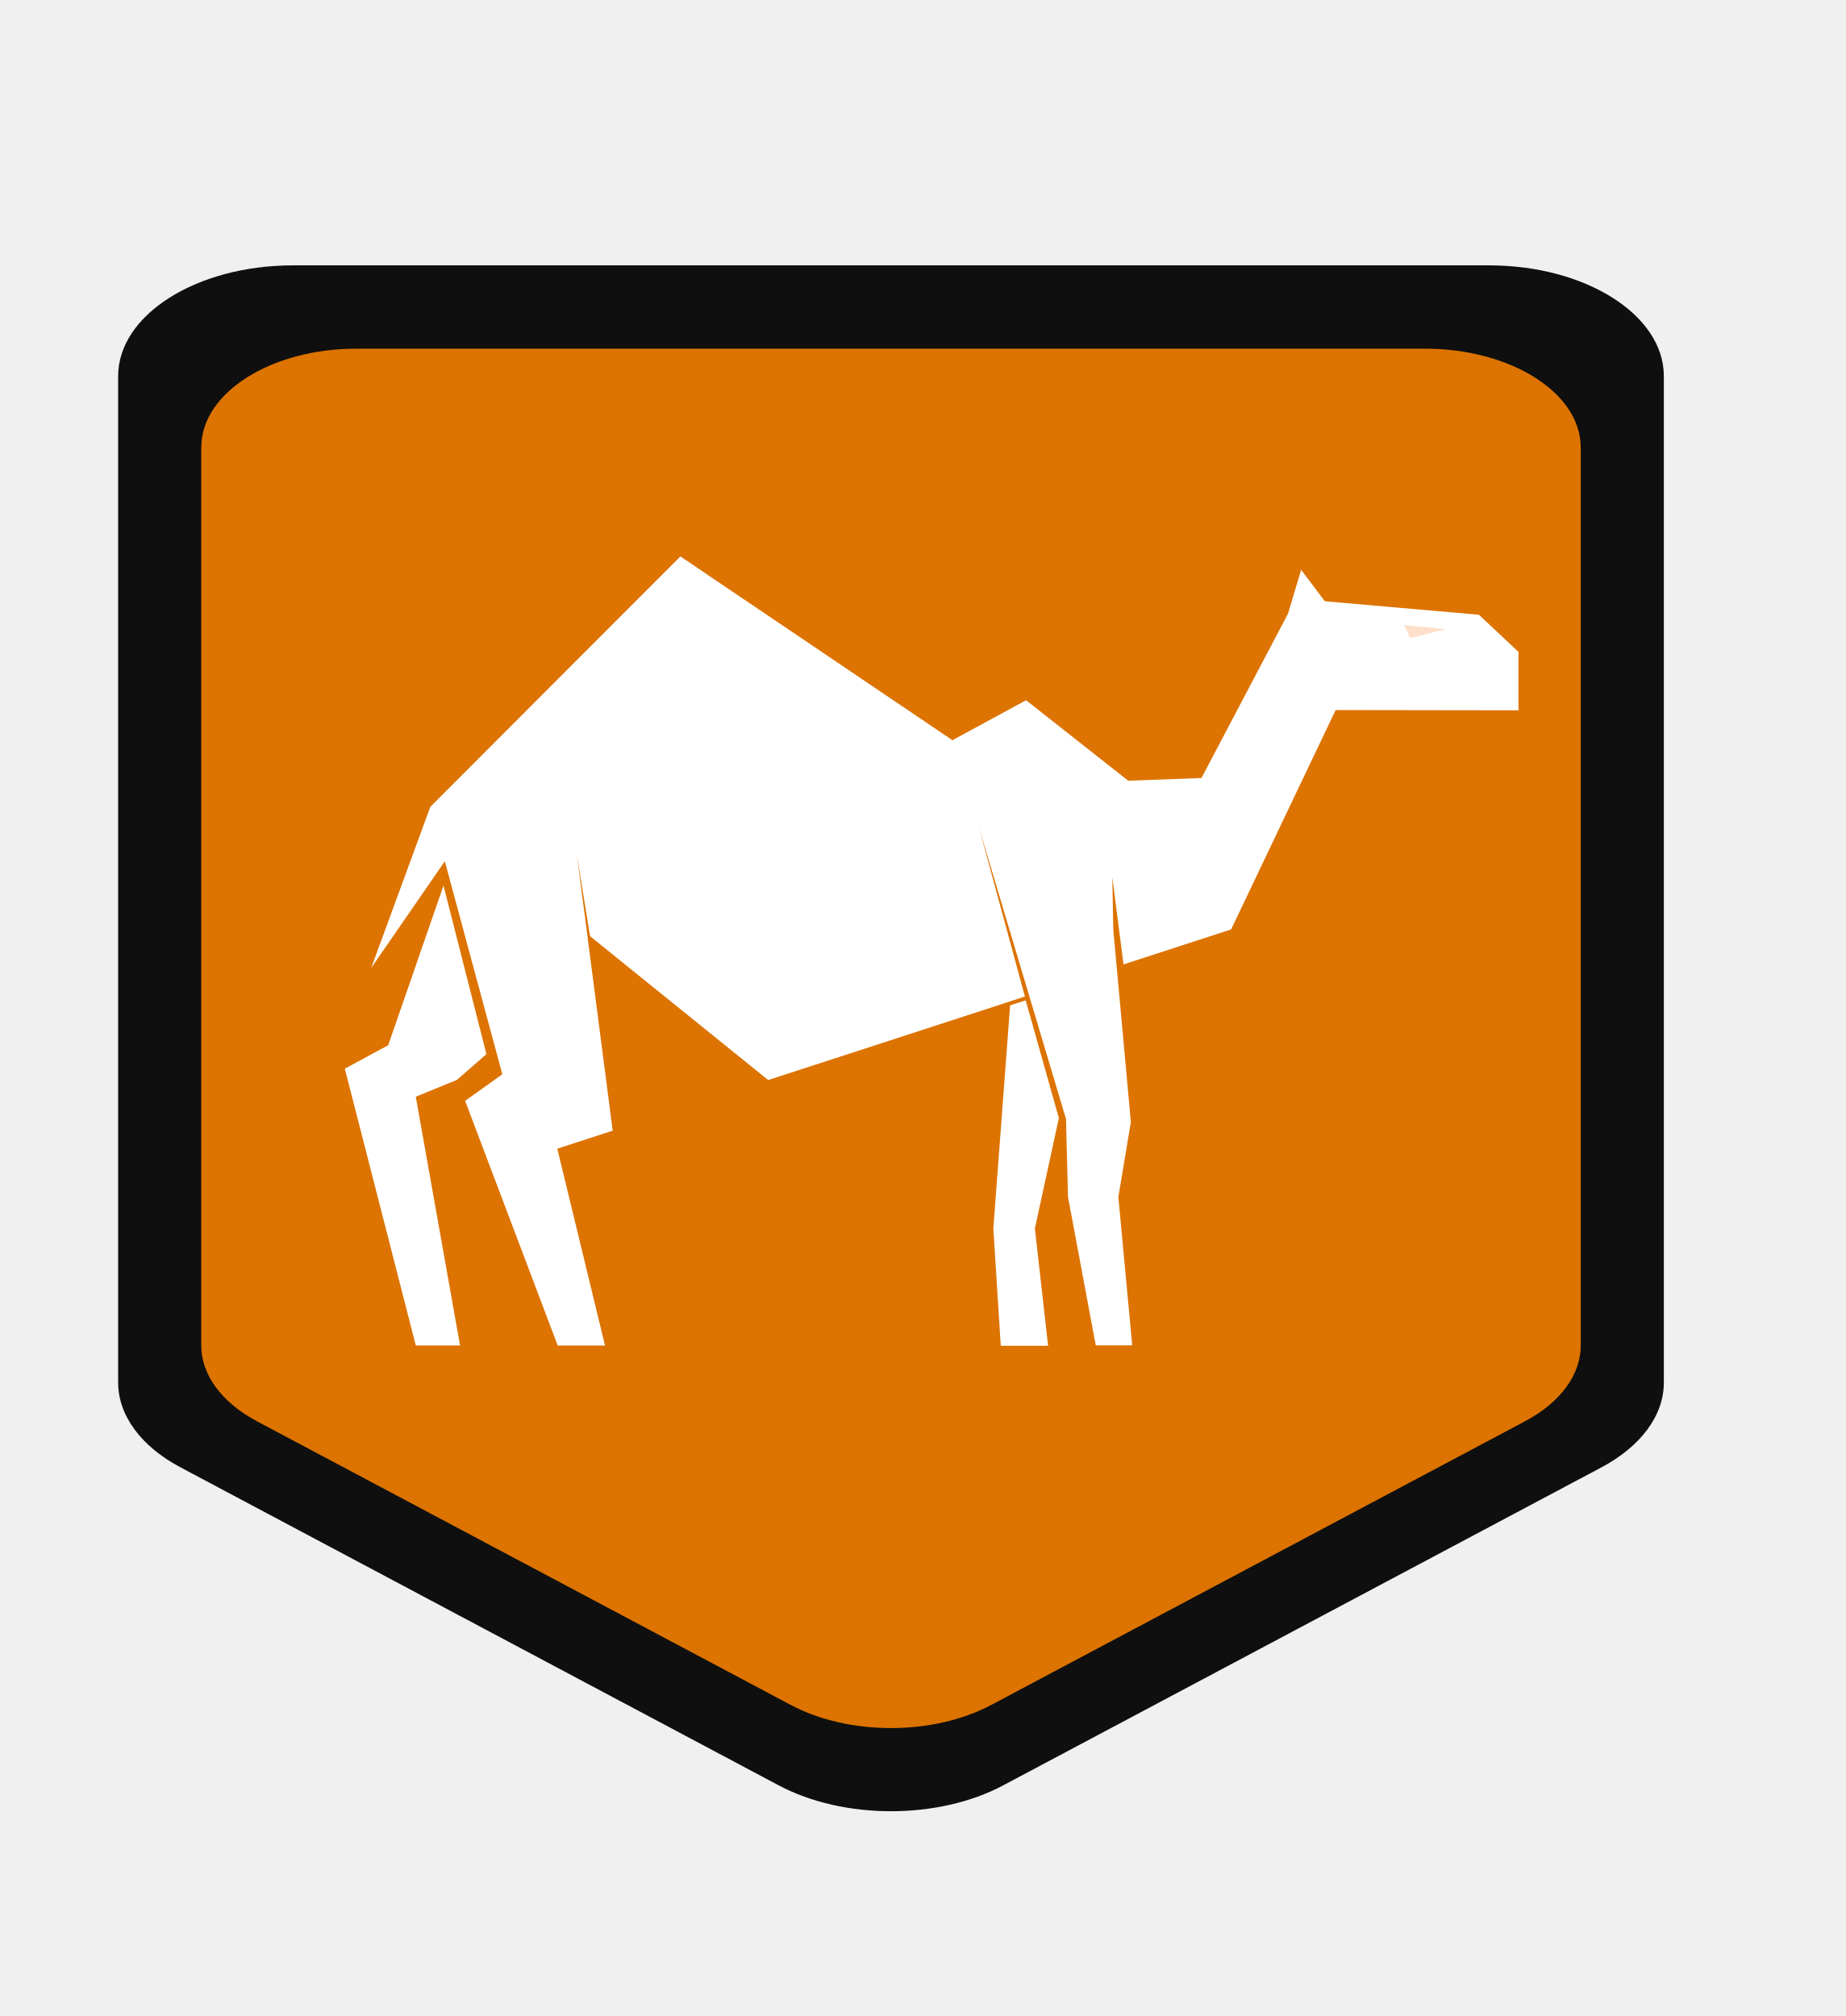
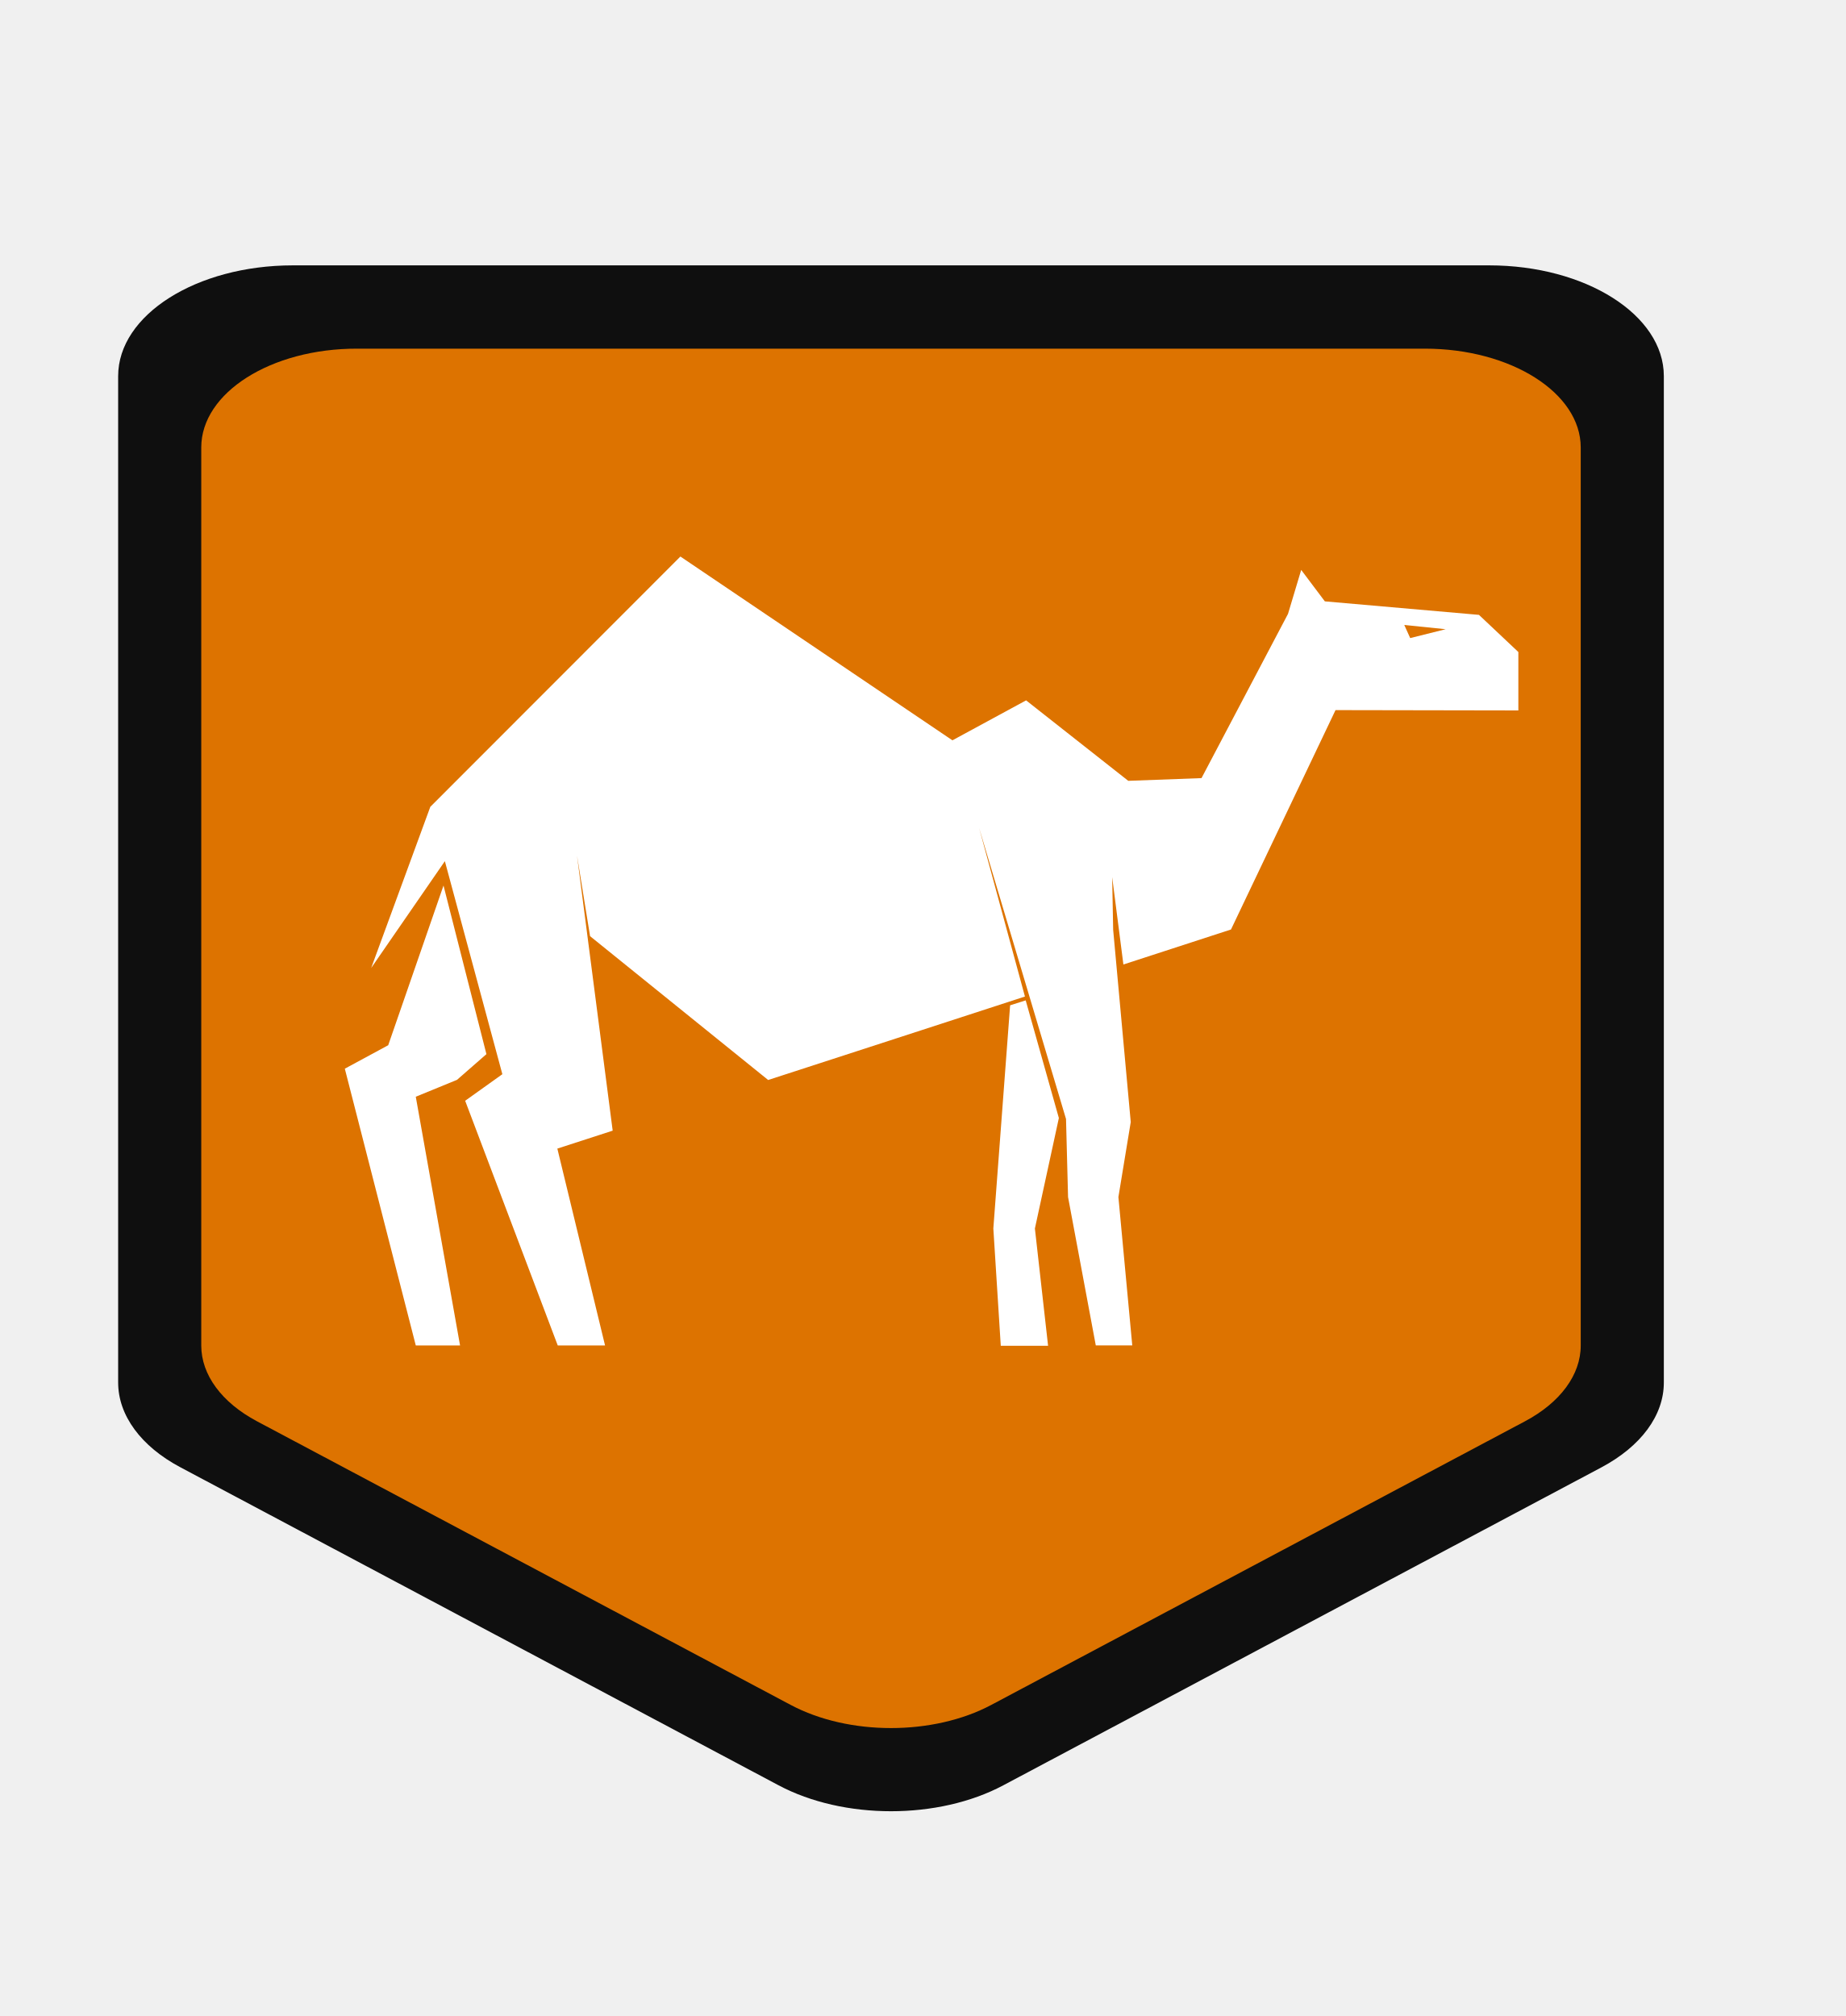
<svg xmlns="http://www.w3.org/2000/svg" viewBox="0 0 462 504.6">
  <defs>
-     <style>.a{fill:#0f0f0f;}.b{fill:#dd7300;}.c{fill:#fff;}.d{fill:#ffdfca;}</style>
+     <style>.a{fill:#0f0f0f;}.b{fill:#dd7300;}.c{fill:#fff;}</style>
  </defs>
  <path class="a" d="M29.57,94.13V346.05c0,8.19,5.72,16,15.62,21.23l149.68,79.58c16.26,8.65,40,8.65,56.23,0L400.8,367.28c9.9-5.27,15.62-13,15.62-21.23V94.13c0-15.31-19.58-27.71-43.74-27.71H73.31C49.16,66.42,29.57,78.83,29.57,94.13Z" />
  <path class="b" d="M50.37,112V336.79c0,7.31,5.11,14.25,13.94,18.95l133.59,71c14.51,7.72,35.67,7.72,50.19,0l133.59-71c8.84-4.7,13.94-11.64,13.94-18.95V112c0-13.66-17.48-24.73-39-24.73H89.4C67.84,87.22,50.37,98.29,50.37,112Z" />
-   <path class="c" d="M192.25,270.33l-44.57-36-3.27-20.18L153.34,283l-13.86,4.51,11.94,49.27H139.58l-23.17-61.24,9.31-6.65-14.39-53.32L92.9,242.28l14.8-40.34,62.59-62.67,68.08,46,18.44-10,25.56,20.14,18.33-.68,21.65-41.11,3.3-11,5.92,7.87,38.57,3.38,9.9,9.3v14.62l-45.76-.07-26.16,54.91-26.93,8.76-2.81-21.88.25,13.19,4.4,48.13-3.13,18.78,3.47,37.13h-9.13l-6.94-37.13-.51-19.54-21.74-72.82,11.46,42.17C256.34,249.52,192.25,270.33,192.25,270.33Z" />
  <polygon class="c" points="115.14 336.76 104.06 336.76 86.3 267.49 97.16 261.62 111 221.65 121.74 263.85 114.38 270.28 104.06 274.51 115.14 336.76" />
  <polygon class="c" points="262.31 336.84 250.47 336.84 248.61 307.49 252.81 251.63 256.71 250.39 265.01 279.84 259.01 307.49 262.31 336.84" />
-   <polygon class="d" points="351.45 156.44 361.81 157.49 352.94 159.71 351.45 156.44" />
+   <path class="c" d="M370.15,153.9l-38.57-3.38-5.92-7.87-3.3,11-21.65,41.11-18.33.68L256.81,175.3l-18.44,10-68.08-46L107.7,201.94,92.9,242.28l18.44-26.73,14.39,53.32-9.31,6.65,23.17,61.24h11.84l-11.94-49.27L153.34,283l-8.93-68.86,3.27,20.18,44.57,36s64.1-20.81,64.27-20.89l-11.46-42.17,21.74,72.82.51,19.54,6.94,37.13h9.13l-3.47-37.13L283,280.85l-4.4-48.13-.25-13.19,2.81,21.88,26.93-8.76,26.16-54.91,45.76.08V163.2Zm-17.21,5.81-1.48-3.28,10.36,1.06Z" />
</svg>
